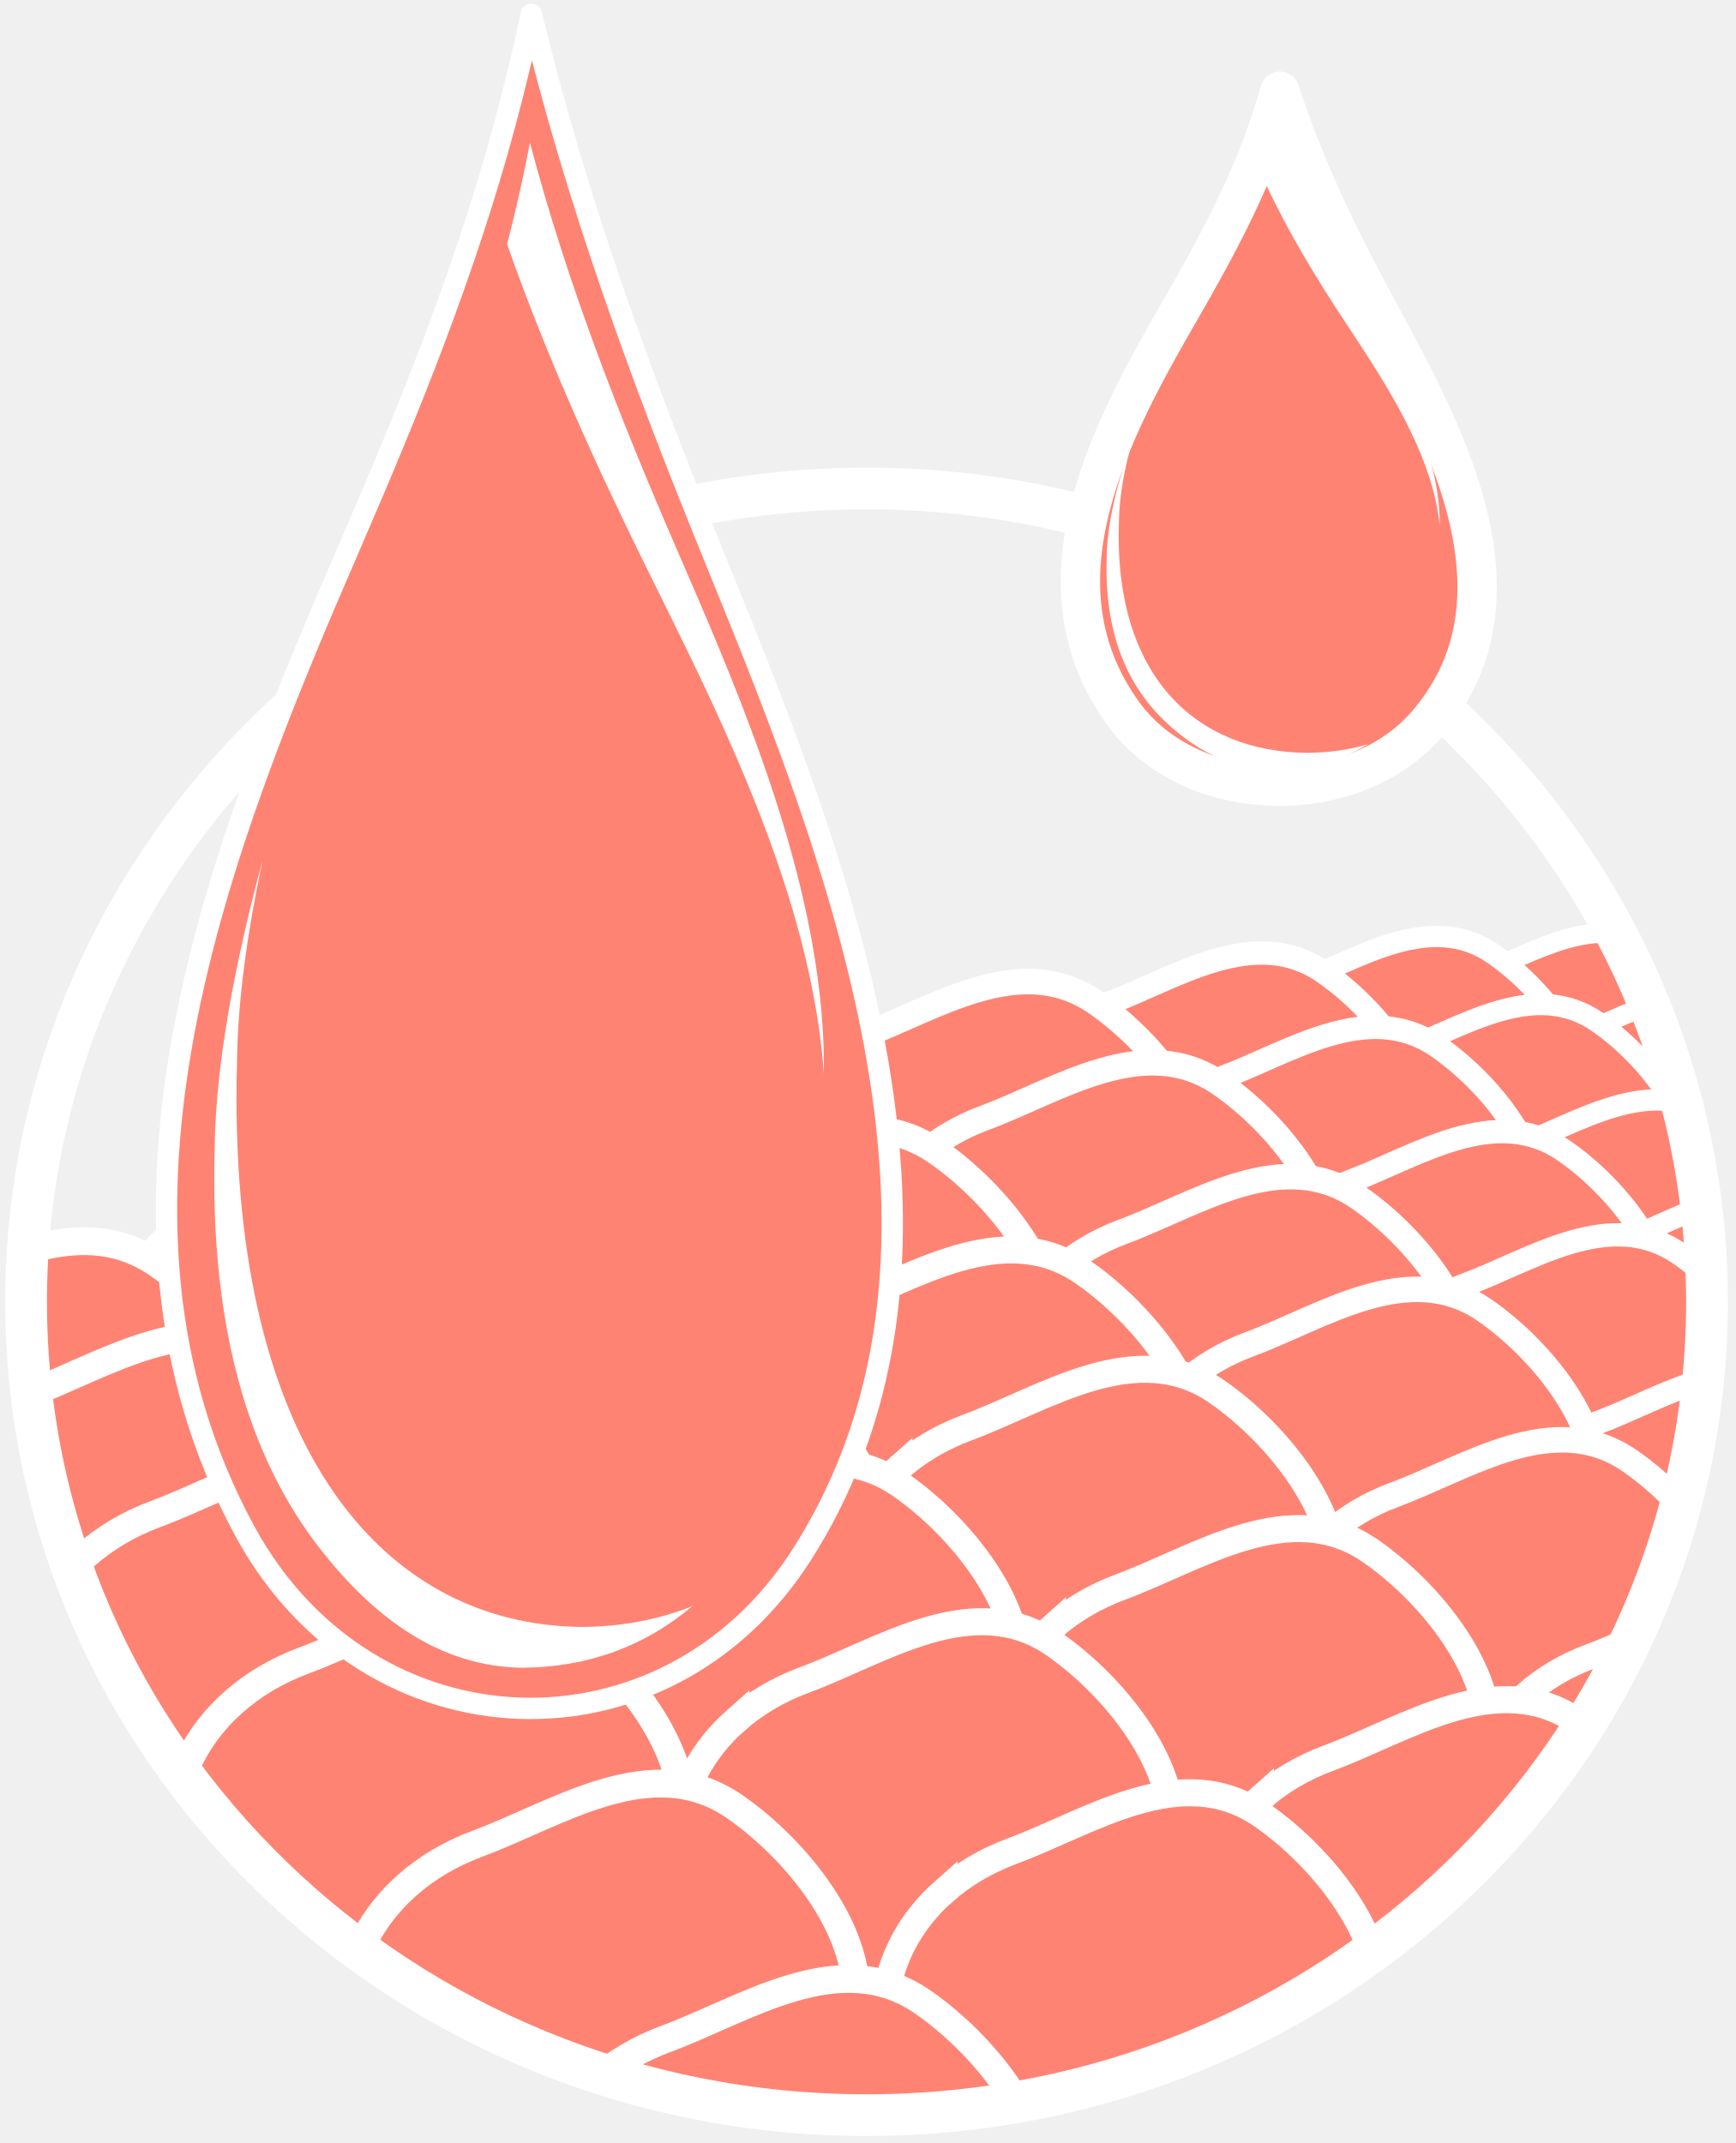
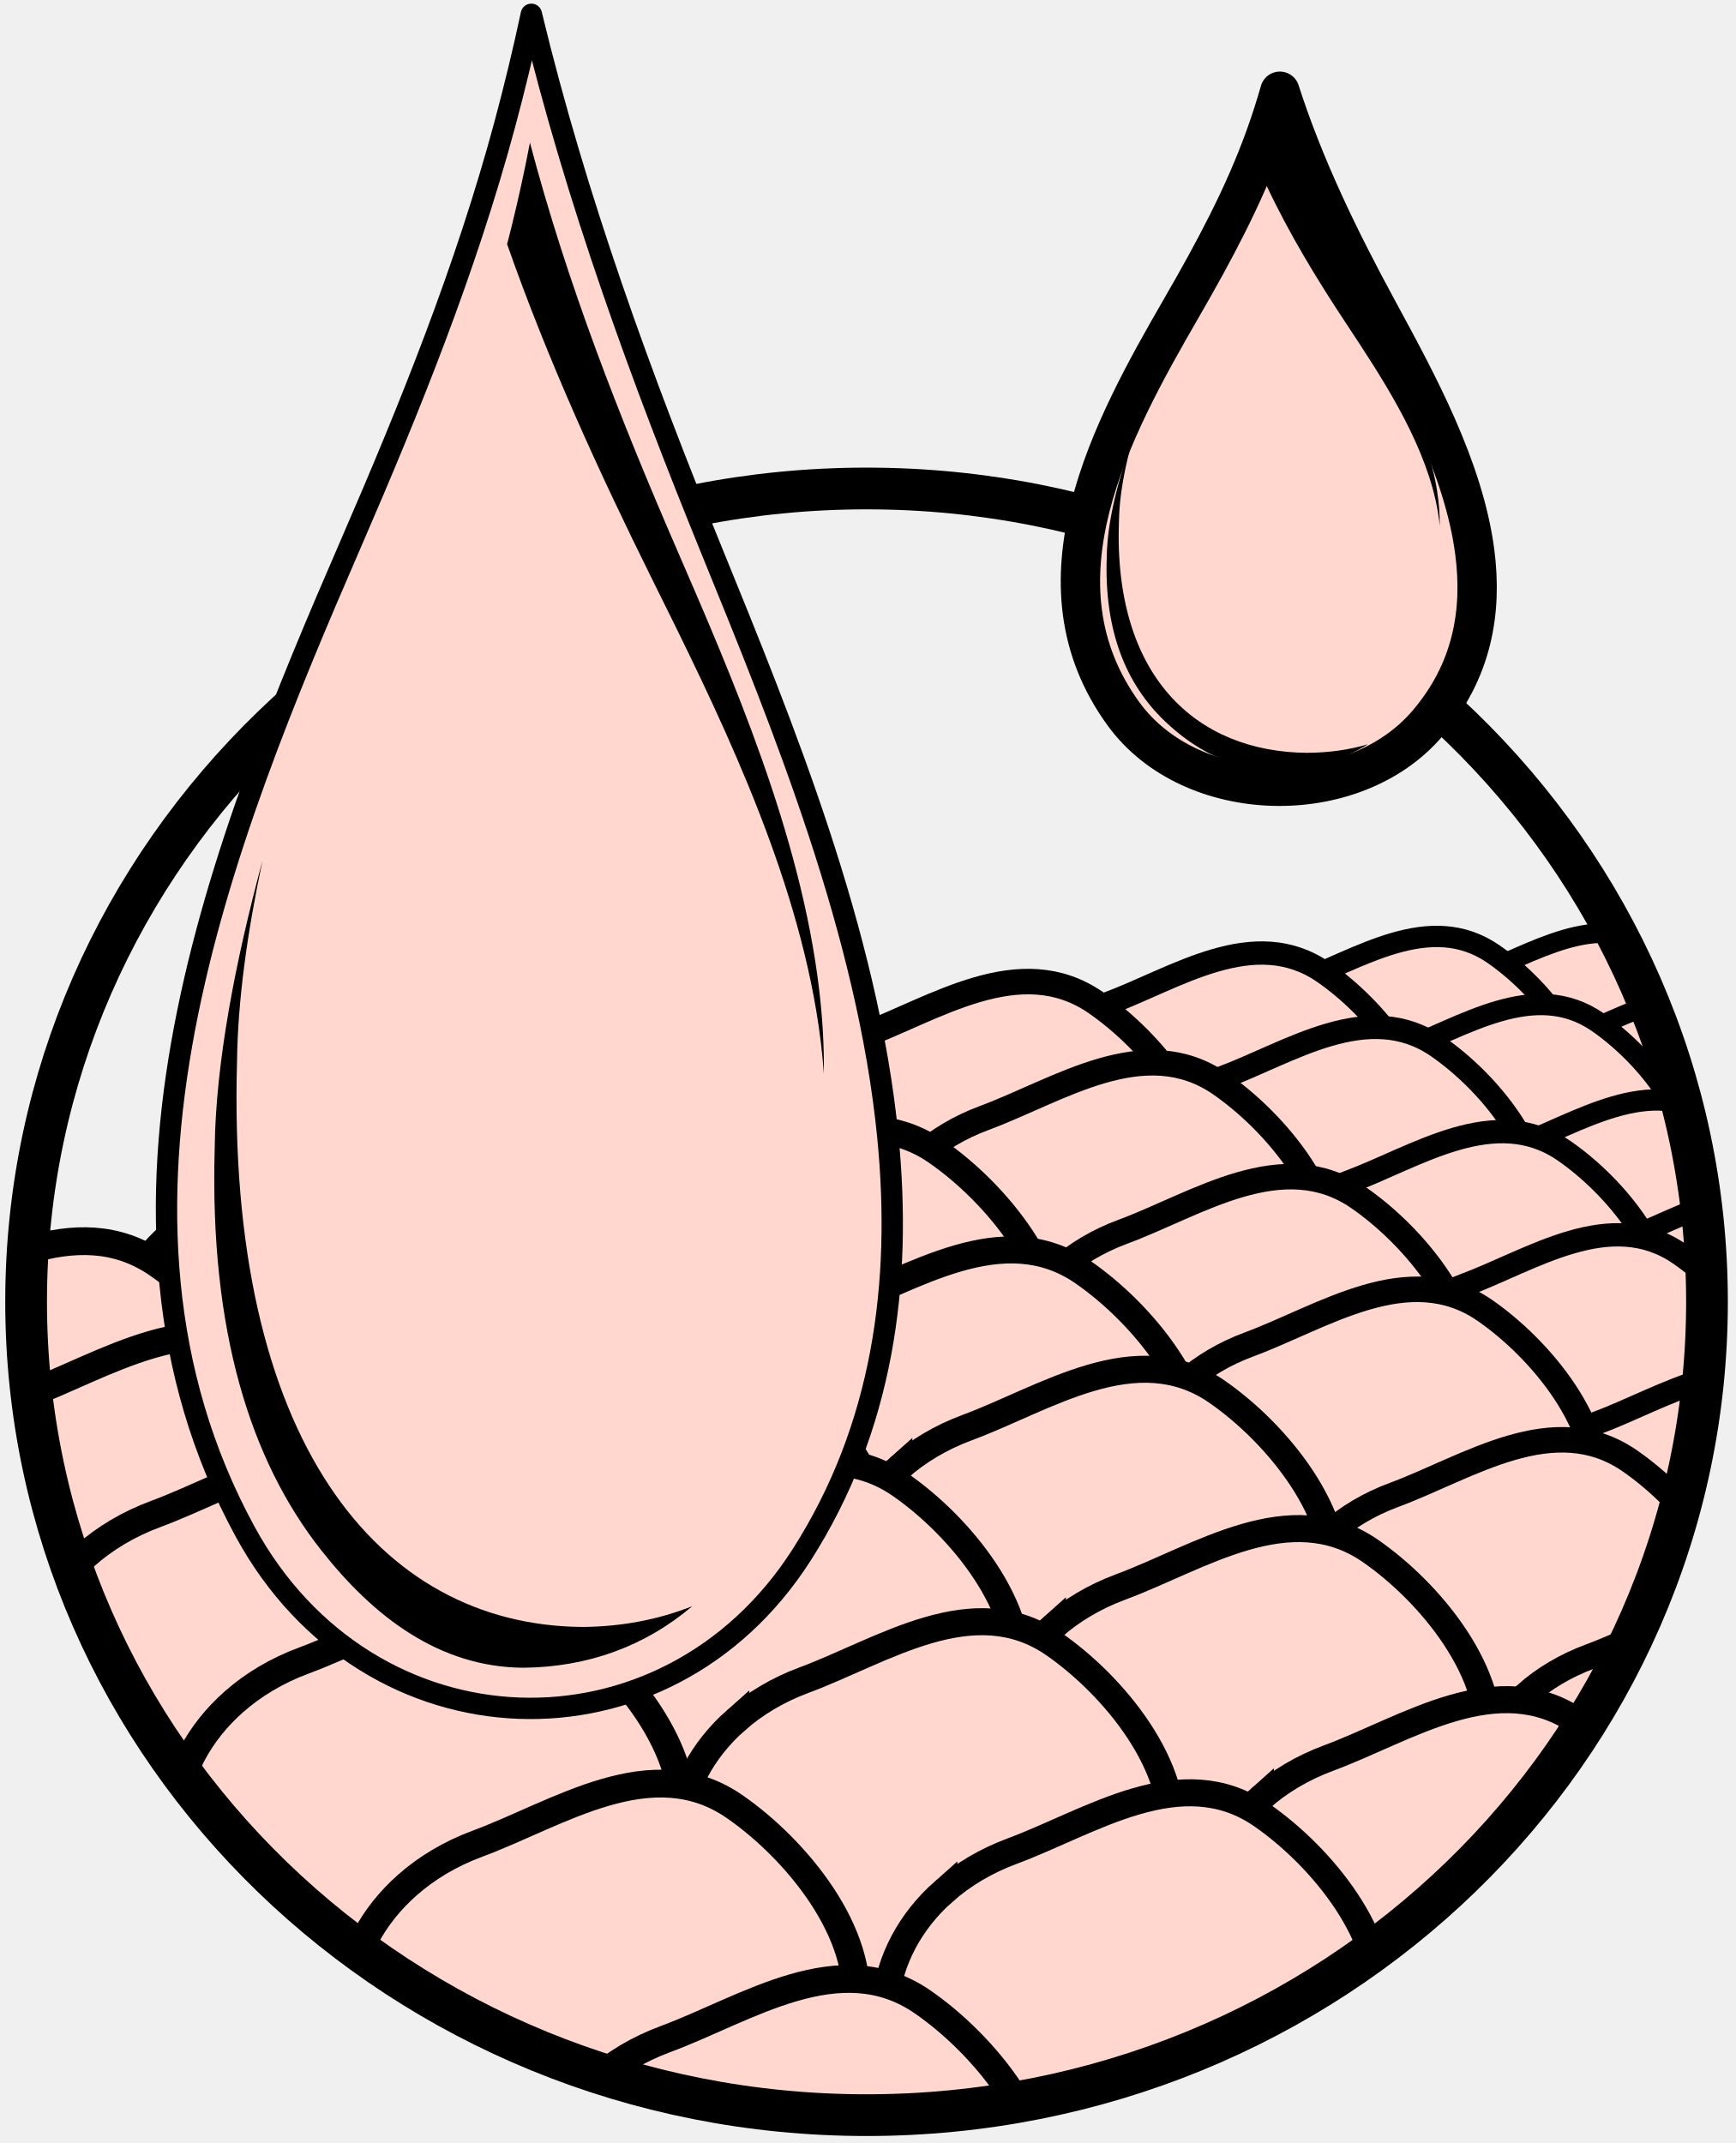
<svg xmlns="http://www.w3.org/2000/svg" width="183" height="226" viewBox="0 0 183 226" fill="none">
  <mask id="mask0_50_3" style="mask-type:luminance" maskUnits="userSpaceOnUse" x="2" y="51" width="178" height="173">
-     <path d="M91.376 223.062C140.322 223.062 180 184.66 180 137.288C180 89.917 140.322 51.514 91.376 51.514C42.431 51.514 2.753 89.917 2.753 137.288C2.753 184.66 42.431 223.062 91.376 223.062Z" fill="white" />
+     <path d="M91.376 223.062C140.322 223.062 180 184.66 180 137.288C180 89.917 140.322 51.515 91.376 51.515C42.431 51.515 2.753 89.917 2.753 137.288C2.753 184.66 42.431 223.062 91.376 223.062Z" fill="white" />
  </mask>
  <g mask="url(#mask0_50_3)">
-     <path d="M150.328 105.941C151.771 104.664 153.525 103.612 155.539 102.865C161.553 100.637 168.462 95.848 174.621 100.111C179.134 103.235 184.391 109.516 183.548 115.31C182.964 119.328 179.774 122.428 176.762 125.205C169.775 131.644 155.304 131.838 149.037 124.078C143.99 117.827 145.188 110.485 150.325 105.944L150.328 105.941Z" fill="#FF8373" stroke="white" stroke-width="2.06" stroke-miterlimit="10" />
-     <path d="M160.393 112.512C161.835 111.235 163.589 110.183 165.603 109.435C171.617 107.208 178.527 102.419 184.686 106.682C189.199 109.806 194.456 116.087 193.612 121.881C193.029 125.898 189.838 128.998 186.826 131.776C179.84 138.215 165.369 138.409 159.101 130.649C154.054 124.398 155.253 117.056 160.389 112.515L160.393 112.512Z" fill="#FF8373" stroke="white" stroke-width="2.06" stroke-miterlimit="10" />
-     <path d="M171.583 121.725C173.025 120.449 174.78 119.396 176.794 118.649C182.808 116.422 189.717 111.633 195.876 115.896C200.389 119.02 205.646 125.3 204.803 131.094C204.219 135.112 201.028 138.212 198.017 140.989C191.03 147.429 176.559 147.623 170.292 139.862C165.245 133.611 166.443 126.269 171.58 121.728L171.583 121.725Z" fill="#FF8373" stroke="white" stroke-width="2.06" stroke-miterlimit="10" />
-     <path d="M181.794 130.843C183.236 129.566 184.991 128.514 187.005 127.767C193.019 125.54 199.928 120.751 206.087 125.013C210.6 128.137 215.857 134.418 215.014 140.212C214.43 144.23 211.239 147.33 208.228 150.107C201.241 156.546 186.77 156.741 180.503 148.98C175.456 142.729 176.654 135.387 181.791 130.846L181.794 130.843Z" fill="#FF8373" stroke="white" stroke-width="2.06" stroke-miterlimit="10" />
-     <path d="M130.956 106.99C132.531 105.597 134.449 104.443 136.648 103.63C143.218 101.196 150.767 95.965 157.495 100.622C162.424 104.036 168.166 110.897 167.249 117.223C166.613 121.611 163.125 124.999 159.836 128.03C152.203 135.064 136.395 135.276 129.547 126.798C124.034 119.97 125.343 111.947 130.956 106.987V106.99Z" fill="#FF8373" stroke="white" stroke-width="2.25" stroke-miterlimit="10" />
-     <path d="M141.949 114.168C143.524 112.775 145.442 111.621 147.641 110.808C154.211 108.374 161.76 103.143 168.488 107.8C173.417 111.214 179.16 118.075 178.242 124.401C177.606 128.789 174.119 132.176 170.829 135.208C163.197 142.242 147.388 142.454 140.54 133.976C135.027 127.148 136.337 119.124 141.949 114.165V114.168Z" fill="#FF8373" stroke="white" stroke-width="2.25" stroke-miterlimit="10" />
-     <path d="M154.177 124.233C155.753 122.84 157.671 121.686 159.87 120.873C166.44 118.44 173.989 113.208 180.716 117.866C185.646 121.28 191.388 128.14 190.471 134.466C189.834 138.855 186.347 142.242 183.058 145.273C175.425 152.307 159.617 152.52 152.769 144.041C147.255 137.214 148.565 129.19 154.177 124.23V124.233Z" fill="#FF8373" stroke="white" stroke-width="2.25" stroke-miterlimit="10" />
-     <path d="M165.331 134.194C166.906 132.801 168.824 131.647 171.023 130.834C177.593 128.401 185.142 123.169 191.87 127.827C196.799 131.241 202.541 138.101 201.624 144.427C200.988 148.816 197.5 152.203 194.211 155.234C186.578 162.268 170.77 162.48 163.922 154.002C158.409 147.174 159.718 139.151 165.331 134.191V134.194Z" fill="#FF8373" stroke="white" stroke-width="2.25" stroke-miterlimit="10" />
-     <path d="M178.146 147.491C179.721 146.098 181.64 144.944 183.839 144.131C190.409 141.698 197.958 136.466 204.685 141.124C209.615 144.538 215.357 151.399 214.439 157.724C213.803 162.113 210.316 165.5 207.026 168.531C199.394 175.565 183.585 175.778 176.738 167.299C171.224 160.472 172.534 152.448 178.146 147.488V147.491Z" fill="#FF8373" stroke="white" stroke-width="2.25" stroke-miterlimit="10" />
-     <path d="M110.601 109.501C112.325 107.98 114.416 106.721 116.822 105.83C123.997 103.169 132.244 97.457 139.596 102.545C144.982 106.273 151.253 113.77 150.249 120.682C149.554 125.477 145.745 129.178 142.15 132.49C133.813 140.173 116.541 140.406 109.063 131.145C103.043 123.686 104.473 114.921 110.601 109.504V109.501Z" fill="#FF8373" stroke="white" stroke-width="2.46" stroke-miterlimit="10" />
-     <path d="M122.61 117.34C124.333 115.818 126.424 114.559 128.831 113.668C136.006 111.011 144.253 105.295 151.604 110.383C156.991 114.111 163.261 121.608 162.258 128.52C161.563 133.315 157.754 137.016 154.159 140.329C145.822 148.011 128.55 148.245 121.072 138.983C115.052 131.525 116.482 122.759 122.61 117.343V117.34Z" fill="#FF8373" stroke="white" stroke-width="2.46" stroke-miterlimit="10" />
-     <path d="M135.965 128.335C137.689 126.813 139.78 125.555 142.186 124.664C149.361 122.003 157.608 116.29 164.96 121.378C170.347 125.106 176.617 132.604 175.613 139.515C174.918 144.311 171.11 148.011 167.514 151.324C159.178 159.007 141.905 159.24 134.427 149.979C128.407 142.52 129.837 133.755 135.965 128.338V128.335Z" fill="#FF8373" stroke="white" stroke-width="2.46" stroke-miterlimit="10" />
-     <path d="M148.154 139.216C149.877 137.695 151.968 136.436 154.375 135.545C161.55 132.888 169.797 127.172 177.148 132.26C182.535 135.988 188.805 143.485 187.801 150.397C187.107 155.192 183.298 158.893 179.703 162.205C171.366 169.888 154.094 170.122 146.616 160.86C140.596 153.401 142.026 144.636 148.154 139.219V139.216Z" fill="#FF8373" stroke="white" stroke-width="2.46" stroke-miterlimit="10" />
-     <path d="M162.153 153.745C163.876 152.224 165.967 150.965 168.374 150.074C175.549 147.414 183.796 141.701 191.147 146.789C196.534 150.517 202.804 158.014 201.801 164.926C201.106 169.721 197.297 173.422 193.702 176.734C185.365 184.417 168.093 184.65 160.615 175.389C154.595 167.93 156.025 159.165 162.153 153.748V153.745Z" fill="#FF8373" stroke="white" stroke-width="2.46" stroke-miterlimit="10" />
-     <path d="M181.115 169.338C182.838 167.817 184.929 166.558 187.336 165.667C194.511 163.01 202.758 157.294 210.109 162.382C215.496 166.11 221.766 173.607 220.762 180.519C220.067 185.314 216.259 189.015 212.664 192.327C204.327 200.01 187.054 200.243 179.577 190.982C173.556 183.523 174.987 174.758 181.115 169.341V169.338Z" fill="#FF8373" stroke="white" stroke-width="2.46" stroke-miterlimit="10" />
-     <path d="M83.901 113.34C85.782 111.677 88.068 110.302 90.694 109.331C98.53 106.428 107.537 100.186 115.568 105.743C121.449 109.815 128.3 118.003 127.203 125.552C126.443 130.789 122.283 134.831 118.36 138.448C109.254 146.84 90.391 147.094 82.224 136.977C75.648 128.831 77.211 119.259 83.904 113.343L83.901 113.34Z" fill="#FF8373" stroke="white" stroke-width="2.69" stroke-miterlimit="10" />
-     <path d="M97.02 121.901C98.901 120.239 101.186 118.864 103.812 117.893C111.648 114.99 120.655 108.748 128.686 114.305C134.567 118.377 141.418 126.565 140.321 134.113C139.561 139.351 135.401 143.393 131.478 147.01C122.372 155.401 103.509 155.656 95.342 145.539C88.766 137.393 90.329 127.821 97.023 121.904L97.02 121.901Z" fill="#FF8373" stroke="white" stroke-width="2.69" stroke-miterlimit="10" />
-     <path d="M111.605 133.91C113.486 132.248 115.771 130.873 118.397 129.901C126.233 126.999 135.24 120.756 143.271 126.314C149.152 130.386 156.003 138.574 154.906 146.122C154.146 151.36 149.986 155.401 146.063 159.019C136.957 167.41 118.094 167.664 109.927 157.548C103.351 149.402 104.914 139.829 111.608 133.913L111.605 133.91Z" fill="#FF8373" stroke="white" stroke-width="2.69" stroke-miterlimit="10" />
-     <path d="M124.914 145.793C126.795 144.131 129.081 142.756 131.706 141.784C139.543 138.882 148.549 132.64 156.58 138.197C162.461 142.269 169.312 150.457 168.216 158.005C167.456 163.243 163.295 167.285 159.373 170.902C150.267 179.293 131.404 179.547 123.237 169.431C116.661 161.285 118.224 151.712 124.917 145.796L124.914 145.793Z" fill="#FF8373" stroke="white" stroke-width="2.69" stroke-miterlimit="10" />
-     <path d="M140.204 161.661C142.085 159.999 144.371 158.624 146.996 157.652C154.833 154.75 163.84 148.508 171.87 154.065C177.751 158.137 184.602 166.325 183.506 173.873C182.746 179.111 178.585 183.153 174.663 186.77C165.557 195.161 146.694 195.415 138.527 185.299C131.951 177.153 133.514 167.581 140.207 161.664L140.204 161.661Z" fill="#FF8373" stroke="white" stroke-width="2.69" stroke-miterlimit="10" />
-     <path d="M160.911 178.692C162.792 177.03 165.078 175.655 167.703 174.683C175.54 171.781 184.547 165.539 192.577 171.096C198.458 175.168 205.309 183.356 204.213 190.904C203.453 196.142 199.292 200.184 195.37 203.801C186.264 212.192 167.401 212.446 159.234 202.33C152.658 194.184 154.221 184.611 160.914 178.695L160.911 178.692Z" fill="#FF8373" stroke="white" stroke-width="2.69" stroke-miterlimit="10" />
-     <path d="M51.342 120.434C53.335 118.673 55.756 117.217 58.536 116.186C66.836 113.109 76.377 106.5 84.88 112.386C91.111 116.7 98.366 125.369 97.205 133.363C96.398 138.909 91.994 143.189 87.836 147.022C78.193 155.91 58.215 156.179 49.563 145.464C42.598 136.837 44.254 126.7 51.342 120.431V120.434Z" fill="#FF8373" stroke="white" stroke-width="2.85" stroke-miterlimit="10" />
-     <path d="M65.236 129.504C67.228 127.743 69.65 126.287 72.43 125.256C80.729 122.179 90.27 115.57 98.774 121.456C105.004 125.77 112.26 134.439 111.098 142.433C110.292 147.979 105.887 152.259 101.73 156.092C92.087 164.98 72.108 165.249 63.457 154.534C56.492 145.907 58.147 135.77 65.236 129.501V129.504Z" fill="#FF8373" stroke="white" stroke-width="2.85" stroke-miterlimit="10" />
-     <path d="M80.683 142.221C82.675 140.46 85.097 139.004 87.877 137.973C96.177 134.897 105.718 128.287 114.221 134.173C120.451 138.487 127.707 147.156 126.545 155.15C125.739 160.696 121.335 164.977 117.177 168.809C107.534 177.697 87.556 177.966 78.904 167.252C71.939 158.624 73.594 148.487 80.683 142.218V142.221Z" fill="#FF8373" stroke="white" stroke-width="2.85" stroke-miterlimit="10" />
-     <path d="M94.781 154.807C96.773 153.046 99.195 151.59 101.975 150.558C110.274 147.482 119.815 140.873 128.319 146.759C134.549 151.073 141.805 159.742 140.643 167.736C139.837 173.281 135.432 177.562 131.275 181.395C121.632 190.283 101.653 190.552 93.002 179.837C86.036 171.21 87.692 161.072 94.781 154.804V154.807Z" fill="#FF8373" stroke="white" stroke-width="2.85" stroke-miterlimit="10" />
-     <path d="M110.975 171.61C112.967 169.849 115.389 168.394 118.169 167.362C126.468 164.286 136.01 157.676 144.513 163.563C150.743 167.876 157.999 176.546 156.837 184.54C156.031 190.085 151.627 194.366 147.469 198.199C137.826 207.086 117.848 207.355 109.196 196.641C102.231 188.014 103.886 177.876 110.975 171.607V171.61Z" fill="#FF8373" stroke="white" stroke-width="2.85" stroke-miterlimit="10" />
-     <path d="M132.905 189.652C134.897 187.891 137.319 186.435 140.099 185.404C148.398 182.328 157.939 175.718 166.443 181.604C172.673 185.918 179.929 194.587 178.767 202.581C177.961 208.127 173.556 212.408 169.399 216.24C159.756 225.128 139.777 225.397 131.126 214.683C124.16 206.055 125.816 195.918 132.905 189.649V189.652Z" fill="#FF8373" stroke="white" stroke-width="2.85" stroke-miterlimit="10" />
-     <path d="M17.962 130.254C19.955 128.493 22.376 127.037 25.156 126.006C33.456 122.93 42.997 116.32 51.501 122.206C57.731 126.52 64.986 135.19 63.825 143.183C63.019 148.729 58.614 153.01 54.456 156.842C44.813 165.73 24.835 165.999 16.183 155.285C9.218 146.657 10.874 136.52 17.962 130.251V130.254Z" fill="#FF8373" stroke="white" stroke-width="2.85" stroke-miterlimit="10" />
-     <path d="M31.855 139.324C33.847 137.563 36.269 136.107 39.049 135.076C47.348 132 56.89 125.39 65.393 131.276C71.623 135.59 78.879 144.26 77.717 152.254C76.911 157.799 72.507 162.08 68.349 165.912C58.706 174.8 38.727 175.069 30.076 164.355C23.111 155.727 24.766 145.59 31.855 139.321V139.324Z" fill="#FF8373" stroke="white" stroke-width="2.85" stroke-miterlimit="10" />
-     <path d="M47.302 152.041C49.294 150.28 51.716 148.825 54.496 147.793C62.796 144.717 72.337 138.107 80.84 143.994C87.07 148.307 94.326 156.977 93.165 164.971C92.358 170.516 87.954 174.797 83.796 178.63C74.153 187.517 54.175 187.786 45.523 177.072C38.558 168.444 40.214 158.307 47.302 152.038V152.041Z" fill="#FF8373" stroke="white" stroke-width="2.85" stroke-miterlimit="10" />
-     <path d="M61.4 164.627C63.392 162.866 65.814 161.41 68.594 160.379C76.893 157.303 86.434 150.693 94.938 156.579C101.168 160.893 108.424 169.563 107.262 177.556C106.456 183.102 102.051 187.383 97.894 191.215C88.251 200.103 68.272 200.372 59.621 189.658C52.656 181.03 54.311 170.893 61.4 164.624V164.627Z" fill="#FF8373" stroke="white" stroke-width="2.85" stroke-miterlimit="10" />
-     <path d="M77.594 181.431C79.587 179.67 82.008 178.214 84.788 177.183C93.088 174.107 102.629 167.497 111.132 173.383C117.362 177.697 124.618 186.366 123.457 194.36C122.65 199.906 118.246 204.187 114.088 208.019C104.445 216.907 84.467 217.176 75.815 206.461C68.85 197.834 70.505 187.697 77.594 181.428V181.431Z" fill="#FF8373" stroke="white" stroke-width="2.85" stroke-miterlimit="10" />
-     <path d="M99.524 199.472C101.516 197.711 103.938 196.255 106.718 195.224C115.017 192.148 124.559 185.538 133.062 191.424C139.292 195.738 146.548 204.408 145.386 212.402C144.58 217.947 140.175 222.228 136.018 226.06C126.375 234.948 106.396 235.217 97.745 224.503C90.78 215.875 92.435 205.738 99.524 199.469V199.472Z" fill="#FF8373" stroke="white" stroke-width="2.85" stroke-miterlimit="10" />
-     <path d="M-17.871 141.605C-15.82 139.79 -13.328 138.293 -10.464 137.231C-1.918 134.066 7.902 127.262 16.655 133.321C23.071 137.761 30.539 146.69 29.344 154.92C28.516 160.63 23.979 165.036 19.701 168.98C9.77 178.13 -10.795 178.408 -19.703 167.377C-26.875 158.496 -25.17 148.056 -17.871 141.605Z" fill="#FF8373" stroke="white" stroke-width="2.93" stroke-miterlimit="10" />
-     <path d="M-4.899 151.587C-2.848 149.772 -0.355 148.275 2.508 147.213C11.055 144.047 20.874 137.243 29.628 143.303C36.043 147.742 43.512 156.672 42.317 164.902C41.489 170.612 36.952 175.018 32.673 178.961C22.743 188.112 2.178 188.39 -6.73 177.359C-13.902 168.477 -12.197 158.038 -4.899 151.587Z" fill="#FF8373" stroke="white" stroke-width="2.93" stroke-miterlimit="10" />
-     <path d="M9.011 164.038C11.062 162.223 13.554 160.726 16.418 159.664C24.964 156.499 34.783 149.695 43.537 155.754C49.953 160.194 57.421 169.123 56.226 177.353C55.398 183.063 50.861 187.469 46.583 191.413C36.652 200.563 16.087 200.841 7.179 189.81C0.007 180.928 1.712 170.489 9.011 164.038Z" fill="#FF8373" stroke="white" stroke-width="2.93" stroke-miterlimit="10" />
-     <path d="M24.642 179.491C26.693 177.676 29.186 176.178 32.049 175.117C40.596 171.951 50.415 165.147 59.169 171.207C65.584 175.646 73.053 184.576 71.858 192.806C71.03 198.516 66.496 202.922 62.215 206.865C52.284 216.016 31.719 216.294 22.811 205.263C15.639 196.381 17.344 185.942 24.642 179.491Z" fill="#FF8373" stroke="white" stroke-width="2.93" stroke-miterlimit="10" />
-     <path d="M42.94 198.808C44.991 196.994 47.484 195.496 50.347 194.435C58.894 191.269 68.713 184.465 77.467 190.525C83.882 194.964 91.351 203.894 90.156 212.124C89.328 217.833 84.79 222.24 80.512 226.183C70.582 235.334 50.017 235.612 41.109 224.581C33.937 215.699 35.642 205.26 42.94 198.808Z" fill="#FF8373" stroke="white" stroke-width="2.93" stroke-miterlimit="10" />
-     <path d="M62.773 219.412C64.824 217.597 67.317 216.1 70.18 215.038C78.727 211.872 88.546 205.068 97.3 211.128C103.715 215.567 111.184 224.497 109.989 232.727C109.161 238.437 104.626 242.843 100.345 246.786C90.415 255.937 69.85 256.215 60.942 245.184C53.77 236.302 55.474 225.863 62.773 219.412Z" fill="#FF8373" stroke="white" stroke-width="2.93" stroke-miterlimit="10" />
+     <path d="M150.328 105.941C151.771 104.664 153.525 103.612 155.539 102.865C161.553 100.638 168.462 95.849 174.621 100.112C179.134 103.236 184.391 109.516 183.548 115.31C182.964 119.328 179.774 122.428 176.762 125.205C169.775 131.644 155.304 131.839 149.037 124.078C143.99 117.827 145.188 110.485 150.325 105.944L150.328 105.941Z" fill="#FFD7CE" stroke="black" stroke-width="2.06" stroke-miterlimit="10" />
+     <path d="M160.393 112.512C161.835 111.235 163.589 110.183 165.603 109.436C171.617 107.208 178.527 102.419 184.686 106.682C189.199 109.806 194.456 116.087 193.612 121.881C193.029 125.899 189.838 128.999 186.826 131.776C179.84 138.215 165.369 138.41 159.101 130.649C154.054 124.398 155.253 117.056 160.389 112.515L160.393 112.512Z" fill="#FFD7CE" stroke="black" stroke-width="2.06" stroke-miterlimit="10" />
+     <path d="M171.583 121.725C173.025 120.449 174.78 119.396 176.794 118.649C182.808 116.422 189.717 111.633 195.876 115.896C200.389 119.02 205.646 125.301 204.803 131.094C204.219 135.112 201.028 138.212 198.017 140.989C191.03 147.429 176.559 147.623 170.292 139.862C165.245 133.611 166.443 126.269 171.58 121.728L171.583 121.725Z" fill="#FFD7CE" stroke="black" stroke-width="2.06" stroke-miterlimit="10" />
+     <path d="M181.794 130.843C183.236 129.567 184.991 128.515 187.005 127.767C193.019 125.54 199.928 120.751 206.087 125.014C210.6 128.138 215.857 134.419 215.014 140.212C214.43 144.23 211.239 147.33 208.228 150.107C201.241 156.547 186.77 156.741 180.503 148.98C175.456 142.729 176.654 135.387 181.791 130.846L181.794 130.843Z" fill="#FFD7CE" stroke="black" stroke-width="2.06" stroke-miterlimit="10" />
+     <path d="M130.956 106.99C132.531 105.597 134.449 104.443 136.648 103.63C143.218 101.197 150.767 95.965 157.495 100.623C162.424 104.037 168.166 110.898 167.249 117.223C166.613 121.612 163.125 124.999 159.836 128.03C152.203 135.064 136.395 135.277 129.547 126.799C124.034 119.971 125.343 111.947 130.956 106.987V106.99Z" fill="#FFD7CE" stroke="black" stroke-width="2.25" stroke-miterlimit="10" />
+     <path d="M141.949 114.168C143.524 112.775 145.442 111.621 147.641 110.808C154.211 108.375 161.76 103.143 168.488 107.801C173.417 111.215 179.16 118.075 178.242 124.401C177.606 128.79 174.119 132.177 170.829 135.208C163.197 142.242 147.388 142.454 140.54 133.976C135.027 127.148 136.337 119.125 141.949 114.165V114.168Z" fill="#FFD7CE" stroke="black" stroke-width="2.25" stroke-miterlimit="10" />
+     <path d="M154.177 124.234C155.753 122.841 157.671 121.687 159.87 120.873C166.44 118.44 173.989 113.208 180.716 117.866C185.646 121.28 191.388 128.141 190.471 134.467C189.834 138.855 186.347 142.242 183.058 145.273C175.425 152.308 159.617 152.52 152.769 144.042C147.255 137.214 148.565 129.19 154.177 124.231V124.234Z" fill="#FFD7CE" stroke="black" stroke-width="2.25" stroke-miterlimit="10" />
+     <path d="M165.331 134.195C166.906 132.801 168.824 131.648 171.023 130.834C177.593 128.401 185.142 123.169 191.87 127.827C196.799 131.241 202.541 138.102 201.624 144.427C200.988 148.816 197.5 152.203 194.211 155.234C186.578 162.269 170.77 162.481 163.922 154.003C158.409 147.175 159.718 139.151 165.331 134.192V134.195Z" fill="#FFD7CE" stroke="black" stroke-width="2.25" stroke-miterlimit="10" />
+     <path d="M178.146 147.491C179.721 146.098 181.64 144.944 183.839 144.131C190.409 141.698 197.958 136.466 204.685 141.124C209.615 144.538 215.357 151.399 214.439 157.724C213.803 162.113 210.316 165.5 207.026 168.531C199.394 175.565 183.585 175.778 176.738 167.3C171.224 160.472 172.534 152.448 178.146 147.488V147.491Z" fill="#FFD7CE" stroke="black" stroke-width="2.25" stroke-miterlimit="10" />
+     <path d="M110.601 109.501C112.325 107.98 114.416 106.721 116.822 105.83C123.997 103.17 132.244 97.457 139.596 102.545C144.982 106.273 151.253 113.77 150.249 120.682C149.554 125.477 145.745 129.178 142.15 132.49C133.813 140.173 116.541 140.406 109.063 131.145C103.043 123.686 104.473 114.921 110.601 109.504V109.501Z" fill="#FFD7CE" stroke="black" stroke-width="2.46" stroke-miterlimit="10" />
+     <path d="M122.61 117.34C124.333 115.818 126.424 114.559 128.831 113.669C136.006 111.011 144.253 105.295 151.604 110.383C156.991 114.111 163.261 121.609 162.258 128.52C161.563 133.315 157.754 137.016 154.159 140.329C145.822 148.012 128.55 148.245 121.072 138.983C115.052 131.525 116.482 122.76 122.61 117.343V117.34Z" fill="#FFD7CE" stroke="black" stroke-width="2.46" stroke-miterlimit="10" />
+     <path d="M135.965 128.335C137.689 126.814 139.78 125.555 142.186 124.664C149.361 122.004 157.608 116.291 164.96 121.379C170.347 125.107 176.617 132.604 175.613 139.516C174.918 144.311 171.11 148.012 167.514 151.324C159.178 159.007 141.905 159.24 134.427 149.979C128.407 142.52 129.837 133.755 135.965 128.338V128.335Z" fill="#FFD7CE" stroke="black" stroke-width="2.46" stroke-miterlimit="10" />
+     <path d="M148.154 139.217C149.877 137.695 151.968 136.436 154.375 135.546C161.55 132.888 169.797 127.172 177.148 132.26C182.535 135.988 188.805 143.486 187.801 150.397C187.107 155.192 183.298 158.893 179.703 162.206C171.366 169.888 154.094 170.122 146.616 160.86C140.596 153.402 142.026 144.636 148.154 139.22V139.217Z" fill="#FFD7CE" stroke="black" stroke-width="2.46" stroke-miterlimit="10" />
+     <path d="M162.153 153.745C163.876 152.224 165.967 150.965 168.374 150.074C175.549 147.414 183.796 141.701 191.147 146.789C196.534 150.517 202.804 158.014 201.801 164.926C201.106 169.721 197.297 173.422 193.702 176.734C185.365 184.417 168.093 184.651 160.615 175.389C154.595 167.93 156.025 159.165 162.153 153.748V153.745Z" fill="#FFD7CE" stroke="black" stroke-width="2.46" stroke-miterlimit="10" />
+     <path d="M181.115 169.339C182.838 167.817 184.929 166.558 187.336 165.668C194.511 163.01 202.758 157.294 210.109 162.382C215.496 166.11 221.766 173.608 220.762 180.519C220.067 185.314 216.259 189.015 212.664 192.328C204.327 200.011 187.054 200.244 179.577 190.982C173.556 183.524 174.987 174.759 181.115 169.342V169.339Z" fill="#FFD7CE" stroke="black" stroke-width="2.46" stroke-miterlimit="10" />
+     <path d="M83.901 113.34C85.782 111.678 88.068 110.303 90.694 109.331C98.53 106.428 107.537 100.186 115.568 105.744C121.449 109.815 128.3 118.004 127.203 125.552C126.443 130.79 122.283 134.831 118.36 138.449C109.254 146.84 90.391 147.094 82.224 136.978C75.648 128.831 77.211 119.259 83.904 113.343L83.901 113.34Z" fill="#FFD7CE" stroke="black" stroke-width="2.69" stroke-miterlimit="10" />
+     <path d="M97.02 121.902C98.901 120.239 101.186 118.864 103.812 117.893C111.648 114.99 120.655 108.748 128.686 114.305C134.567 118.377 141.418 126.565 140.321 134.114C139.561 139.351 135.401 143.393 131.478 147.01C122.372 155.402 103.509 155.656 95.342 145.539C88.766 137.393 90.329 127.821 97.023 121.905L97.02 121.902Z" fill="#FFD7CE" stroke="black" stroke-width="2.69" stroke-miterlimit="10" />
+     <path d="M111.605 133.91C113.486 132.248 115.771 130.873 118.397 129.901C126.233 126.999 135.24 120.757 143.271 126.314C149.152 130.386 156.003 138.574 154.906 146.122C154.146 151.36 149.986 155.402 146.063 159.019C136.957 167.41 118.094 167.664 109.927 157.548C103.351 149.402 104.914 139.829 111.608 133.913L111.605 133.91Z" fill="#FFD7CE" stroke="black" stroke-width="2.69" stroke-miterlimit="10" />
+     <path d="M124.914 145.794C126.795 144.131 129.081 142.756 131.706 141.785C139.543 138.882 148.549 132.64 156.58 138.197C162.461 142.269 169.312 150.457 168.216 158.006C167.456 163.243 163.295 167.285 159.373 170.902C150.267 179.294 131.404 179.548 123.237 169.431C116.661 161.285 118.224 151.713 124.917 145.797L124.914 145.794Z" fill="#FFD7CE" stroke="black" stroke-width="2.69" stroke-miterlimit="10" />
+     <path d="M140.204 161.662C142.085 160 144.371 158.625 146.996 157.653C154.833 154.75 163.84 148.508 171.87 154.066C177.751 158.137 184.602 166.325 183.506 173.874C182.746 179.111 178.585 183.153 174.663 186.77C165.557 195.162 146.694 195.416 138.527 185.3C131.951 177.153 133.514 167.581 140.207 161.665L140.204 161.662Z" fill="#FFD7CE" stroke="black" stroke-width="2.69" stroke-miterlimit="10" />
+     <path d="M160.911 178.693C162.792 177.03 165.078 175.655 167.703 174.684C175.54 171.781 184.547 165.539 192.577 171.096C198.458 175.168 205.309 183.356 204.213 190.905C203.453 196.142 199.292 200.184 195.37 203.801C186.264 212.193 167.401 212.447 159.234 202.33C152.658 194.184 154.221 184.612 160.914 178.696L160.911 178.693Z" fill="#FFD7CE" stroke="black" stroke-width="2.69" stroke-miterlimit="10" />
+     <path d="M51.342 120.434C53.335 118.673 55.756 117.217 58.536 116.186C66.836 113.11 76.377 106.5 84.88 112.386C91.111 116.7 98.366 125.369 97.205 133.363C96.398 138.909 91.994 143.19 87.836 147.022C78.193 155.91 58.215 156.179 49.563 145.465C42.598 136.837 44.254 126.7 51.342 120.431V120.434Z" fill="#FFD7CE" stroke="black" stroke-width="2.85" stroke-miterlimit="10" />
+     <path d="M65.236 129.504C67.228 127.743 69.65 126.287 72.43 125.256C80.729 122.18 90.27 115.57 98.774 121.456C105.004 125.77 112.26 134.44 111.098 142.434C110.292 147.979 105.887 152.26 101.73 156.092C92.087 164.98 72.108 165.249 63.457 154.535C56.492 145.907 58.147 135.77 65.236 129.501V129.504Z" fill="#FFD7CE" stroke="black" stroke-width="2.85" stroke-miterlimit="10" />
+     <path d="M80.683 142.221C82.675 140.461 85.097 139.005 87.877 137.973C96.177 134.897 105.718 128.287 114.221 134.174C120.451 138.488 127.707 147.157 126.545 155.151C125.739 160.696 121.335 164.977 117.177 168.81C107.534 177.697 87.556 177.966 78.904 167.252C71.939 158.625 73.594 148.487 80.683 142.218V142.221Z" fill="#FFD7CE" stroke="black" stroke-width="2.85" stroke-miterlimit="10" />
+     <path d="M94.781 154.807C96.773 153.046 99.195 151.59 101.975 150.559C110.274 147.483 119.815 140.873 128.319 146.759C134.549 151.073 141.805 159.742 140.643 167.736C139.837 173.282 135.432 177.563 131.275 181.395C121.632 190.283 101.653 190.552 93.002 179.838C86.036 171.21 87.692 161.073 94.781 154.804V154.807Z" fill="#FFD7CE" stroke="black" stroke-width="2.85" stroke-miterlimit="10" />
+     <path d="M110.975 171.611C112.967 169.85 115.389 168.394 118.169 167.363C126.468 164.286 136.01 157.677 144.513 163.563C150.743 167.877 157.999 176.546 156.837 184.54C156.031 190.085 151.627 194.366 147.469 198.199C137.826 207.087 117.848 207.356 109.196 196.641C102.231 188.014 103.886 177.876 110.975 171.608V171.611Z" fill="#FFD7CE" stroke="black" stroke-width="2.85" stroke-miterlimit="10" />
+     <path d="M132.905 189.652C134.897 187.891 137.319 186.435 140.099 185.404C148.398 182.328 157.939 175.718 166.443 181.604C172.673 185.918 179.929 194.588 178.767 202.581C177.961 208.127 173.556 212.408 169.399 216.24C159.756 225.128 139.777 225.397 131.126 214.683C124.16 206.055 125.816 195.918 132.905 189.649V189.652Z" fill="#FFD7CE" stroke="black" stroke-width="2.85" stroke-miterlimit="10" />
+     <path d="M17.962 130.254C19.955 128.493 22.376 127.037 25.156 126.006C33.456 122.93 42.997 116.32 51.501 122.206C57.731 126.52 64.986 135.19 63.825 143.184C63.019 148.729 58.614 153.01 54.456 156.842C44.813 165.73 24.835 165.999 16.183 155.285C9.218 146.657 10.874 136.52 17.962 130.251V130.254Z" fill="#FFD7CE" stroke="black" stroke-width="2.85" stroke-miterlimit="10" />
+     <path d="M31.855 139.324C33.847 137.564 36.269 136.108 39.049 135.076C47.348 132 56.89 125.39 65.393 131.277C71.623 135.591 78.879 144.26 77.717 152.254C76.911 157.799 72.507 162.08 68.349 165.913C58.706 174.8 38.727 175.069 30.076 164.355C23.111 155.728 24.766 145.59 31.855 139.321V139.324Z" fill="#FFD7CE" stroke="black" stroke-width="2.85" stroke-miterlimit="10" />
+     <path d="M47.302 152.042C49.294 150.281 51.716 148.825 54.496 147.794C62.796 144.717 72.337 138.108 80.84 143.994C87.07 148.308 94.326 156.977 93.165 164.971C92.358 170.517 87.954 174.798 83.796 178.63C74.153 187.518 54.175 187.787 45.523 177.072C38.558 168.445 40.214 158.308 47.302 152.039V152.042Z" fill="#FFD7CE" stroke="black" stroke-width="2.85" stroke-miterlimit="10" />
+     <path d="M61.4 164.627C63.392 162.866 65.814 161.41 68.594 160.379C76.893 157.303 86.434 150.693 94.938 156.579C101.168 160.893 108.424 169.563 107.262 177.557C106.456 183.102 102.051 187.383 97.894 191.215C88.251 200.103 68.272 200.372 59.621 189.658C52.656 181.03 54.311 170.893 61.4 164.624V164.627Z" fill="#FFD7CE" stroke="black" stroke-width="2.85" stroke-miterlimit="10" />
+     <path d="M77.594 181.431C79.587 179.67 82.008 178.214 84.788 177.183C93.088 174.107 102.629 167.497 111.132 173.383C117.362 177.697 124.618 186.366 123.457 194.36C122.65 199.906 118.246 204.187 114.088 208.019C104.445 216.907 84.467 217.176 75.815 206.462C68.85 197.834 70.505 187.697 77.594 181.428V181.431Z" fill="#FFD7CE" stroke="black" stroke-width="2.85" stroke-miterlimit="10" />
+     <path d="M99.524 199.472C101.516 197.712 103.938 196.256 106.718 195.224C115.017 192.148 124.559 185.538 133.062 191.425C139.292 195.739 146.548 204.408 145.386 212.402C144.58 217.947 140.175 222.228 136.018 226.061C126.375 234.948 106.396 235.217 97.745 224.503C90.78 215.876 92.435 205.738 99.524 199.469V199.472Z" fill="#FFD7CE" stroke="black" stroke-width="2.85" stroke-miterlimit="10" />
+     <path d="M-17.871 141.605C-15.82 139.791 -13.328 138.293 -10.464 137.232C-1.918 134.066 7.902 127.262 16.655 133.321C23.071 137.761 30.539 146.69 29.344 154.92C28.516 160.63 23.979 165.037 19.701 168.98C9.77 178.131 -10.795 178.409 -19.703 167.377C-26.875 158.496 -25.17 148.057 -17.871 141.605Z" fill="#FFD7CE" stroke="black" stroke-width="2.93" stroke-miterlimit="10" />
+     <path d="M-4.899 151.587C-2.848 149.773 -0.355 148.275 2.508 147.214C11.055 144.048 20.874 137.244 29.628 143.303C36.043 147.743 43.512 156.672 42.317 164.902C41.489 170.612 36.952 175.019 32.673 178.962C22.743 188.112 2.178 188.391 -6.73 177.359C-13.902 168.478 -12.197 158.038 -4.899 151.587Z" fill="#FFD7CE" stroke="black" stroke-width="2.93" stroke-miterlimit="10" />
+     <path d="M9.011 164.038C11.062 162.224 13.554 160.726 16.418 159.665C24.964 156.499 34.783 149.695 43.537 155.755C49.953 160.194 57.421 169.123 56.226 177.353C55.398 183.063 50.861 187.47 46.583 191.413C36.652 200.564 16.087 200.842 7.179 189.811C0.007 180.929 1.712 170.49 9.011 164.038Z" fill="#FFD7CE" stroke="black" stroke-width="2.93" stroke-miterlimit="10" />
+     <path d="M24.642 179.491C26.693 177.676 29.186 176.179 32.049 175.117C40.596 171.952 50.415 165.148 59.169 171.207C65.584 175.647 73.053 184.576 71.858 192.806C71.03 198.516 66.496 202.922 62.215 206.866C52.284 216.016 31.719 216.294 22.811 205.263C15.639 196.381 17.344 185.942 24.642 179.491Z" fill="#FFD7CE" stroke="black" stroke-width="2.93" stroke-miterlimit="10" />
+     <path d="M42.94 198.809C44.991 196.994 47.484 195.497 50.347 194.435C58.894 191.269 68.713 184.465 77.467 190.525C83.882 194.964 91.351 203.894 90.156 212.124C89.328 217.834 84.79 222.24 80.512 226.183C70.582 235.334 50.017 235.612 41.109 224.581C33.937 215.699 35.642 205.26 42.94 198.809Z" fill="#FFD7CE" stroke="black" stroke-width="2.93" stroke-miterlimit="10" />
+     <path d="M62.773 219.412C64.824 217.598 67.317 216.1 70.18 215.039C78.727 211.873 88.546 205.069 97.3 211.129C103.715 215.568 111.184 224.497 109.989 232.727C109.161 238.437 104.626 242.844 100.345 246.787C90.415 255.938 69.85 256.216 60.942 245.185C53.77 236.303 55.474 225.864 62.773 219.412Z" fill="#FFD7CE" stroke="black" stroke-width="2.93" stroke-miterlimit="10" />
  </g>
-   <path d="M91.376 223.062C140.322 223.062 180 184.66 180 137.288C180 89.917 140.322 51.514 91.376 51.514C42.431 51.514 2.753 89.917 2.753 137.288C2.753 184.66 42.431 223.062 91.376 223.062Z" stroke="white" stroke-width="4.4" stroke-miterlimit="10" />
-   <path d="M93.629 119.946C95.136 135.334 93.133 150.512 84.54 163.967C70.186 186.445 38.879 185.437 25.856 161.542C7.461 127.795 23.463 88.535 37.027 57.262C43.216 42.993 49.098 28.463 53.242 13.071C54.268 9.253 55.202 5.399 56.03 1.508C60.781 21.183 67.634 39.878 75.094 58.188C82.516 76.403 91.52 98.377 93.629 119.943V119.946Z" fill="#FF8373" stroke="white" stroke-width="2.25" stroke-linecap="round" stroke-linejoin="round" />
-   <path d="M86.376 104.329C84.429 87.959 77.227 71.439 71.289 57.746C65.32 43.985 59.808 29.912 55.882 15.044C55.311 18.025 54.664 20.986 53.94 23.915C53.788 24.526 53.632 25.138 53.473 25.75C57.797 38.059 63.148 49.76 68.828 61.205C75.399 74.45 83.365 90.427 86.079 106.629C86.448 108.828 86.719 111.033 86.875 113.235C86.91 110.284 86.729 107.306 86.376 104.329Z" fill="white" />
-   <path d="M61.423 171.577C39.815 171.417 23.866 151.788 24.996 111.858C25.076 105.51 26.073 98.328 27.683 90.757C24.787 101.492 22.754 112.11 22.64 120.999V121.091C22.091 140.422 26.431 154.036 33.865 163.479C39.372 170.474 46.278 175.808 55.157 175.88C61.985 175.824 68.055 173.593 73 169.388C69.395 170.818 65.508 171.548 61.42 171.577H61.423Z" fill="white" />
-   <path d="M155.513 58.214C156.336 64.528 155.242 70.755 150.546 76.273C142.698 85.496 125.587 85.08 118.466 75.278C108.412 61.434 117.158 45.326 124.573 32.495C127.955 26.642 131.171 20.681 133.435 14.367C133.997 12.801 134.508 11.22 134.96 9.623C137.556 17.695 141.303 25.366 145.382 32.875C149.438 40.349 154.36 49.362 155.513 58.211V58.214Z" fill="#FF8373" stroke="white" stroke-width="4.15" stroke-linecap="round" stroke-linejoin="round" />
-   <path d="M151.547 51.807C150.481 45.09 146.547 38.313 143.298 32.696C140.036 27.049 137.023 21.276 134.875 15.178C134.565 16.4 134.21 17.614 133.813 18.819C133.729 19.07 133.645 19.321 133.558 19.572C135.922 24.621 138.848 29.422 141.951 34.119C145.543 39.554 149.899 46.106 151.382 52.755C151.582 53.658 151.731 54.561 151.818 55.467C151.837 54.256 151.737 53.036 151.543 51.813L151.547 51.807Z" fill="white" />
-   <path d="M137.905 79.394C126.094 79.329 117.374 71.275 117.994 54.893C118.04 52.289 118.582 49.341 119.464 46.235C117.881 50.639 116.77 54.994 116.709 58.641V58.677C116.409 66.608 118.782 72.193 122.845 76.067C125.855 78.937 129.631 81.125 134.485 81.155C138.218 81.131 141.535 80.216 144.238 78.491C142.268 79.077 140.143 79.376 137.908 79.388L137.905 79.394Z" fill="white" />
+   <path d="M91.376 223.062C140.322 223.062 180 184.66 180 137.288C180 89.917 140.322 51.515 91.376 51.515C42.431 51.515 2.753 89.917 2.753 137.288C2.753 184.66 42.431 223.062 91.376 223.062Z" stroke="black" stroke-width="4.4" stroke-miterlimit="10" />
+   <path d="M93.629 119.946C95.136 135.334 93.133 150.512 84.54 163.966C70.186 186.445 38.879 185.437 25.856 161.542C7.461 127.795 23.463 88.535 37.027 57.262C43.216 42.993 49.098 28.462 53.242 13.071C54.268 9.253 55.202 5.399 56.03 1.508C60.781 21.182 67.634 39.878 75.094 58.188C82.516 76.403 91.52 98.377 93.629 119.943V119.946Z" fill="#FFD7CE" stroke="black" stroke-width="2.25" stroke-linecap="round" stroke-linejoin="round" />
+   <path d="M86.376 104.329C84.429 87.96 77.227 71.439 71.289 57.746C65.32 43.985 59.808 29.912 55.882 15.044C55.311 18.025 54.664 20.986 53.94 23.915C53.788 24.526 53.632 25.138 53.473 25.75C57.797 38.059 63.148 49.76 68.828 61.205C75.399 74.45 83.365 90.427 86.079 106.629C86.448 108.828 86.719 111.033 86.875 113.235C86.91 110.284 86.729 107.306 86.376 104.329Z" fill="black" />
+   <path d="M61.423 171.577C39.815 171.417 23.866 151.788 24.996 111.858C25.076 105.51 26.073 98.328 27.683 90.757C24.787 101.492 22.754 112.109 22.64 120.999V121.091C22.091 140.422 26.431 154.036 33.865 163.479C39.372 170.474 46.278 175.808 55.157 175.879C61.985 175.824 68.055 173.592 73 169.388C69.395 170.818 65.508 171.547 61.42 171.577H61.423Z" fill="black" />
+   <path d="M155.513 58.214C156.336 64.528 155.242 70.755 150.546 76.273C142.698 85.496 125.587 85.08 118.466 75.278C108.412 61.434 117.158 45.326 124.573 32.495C127.955 26.642 131.171 20.681 133.435 14.367C133.997 12.801 134.508 11.219 134.96 9.623C137.556 17.695 141.303 25.366 145.382 32.875C149.438 40.349 154.36 49.362 155.513 58.211V58.214Z" fill="#FFD7CE" stroke="black" stroke-width="4.15" stroke-linecap="round" stroke-linejoin="round" />
+   <path d="M151.547 51.807C150.481 45.09 146.547 38.313 143.298 32.696C140.036 27.048 137.023 21.276 134.875 15.177C134.565 16.4 134.21 17.614 133.813 18.818C133.729 19.07 133.645 19.321 133.558 19.572C135.922 24.621 138.848 29.422 141.951 34.118C145.543 39.553 149.899 46.106 151.382 52.755C151.582 53.658 151.731 54.56 151.818 55.466C151.837 54.255 151.737 53.036 151.543 51.813L151.547 51.807Z" fill="black" />
+   <path d="M137.905 79.394C126.094 79.328 117.374 71.275 117.994 54.892C118.04 52.288 118.582 49.341 119.464 46.235C117.881 50.638 116.77 54.994 116.709 58.641V58.677C116.409 66.608 118.782 72.192 122.845 76.067C125.855 78.937 129.631 81.125 134.485 81.155C138.218 81.131 141.535 80.216 144.238 78.491C142.268 79.077 140.143 79.376 137.908 79.388L137.905 79.394Z" fill="black" />
</svg>
